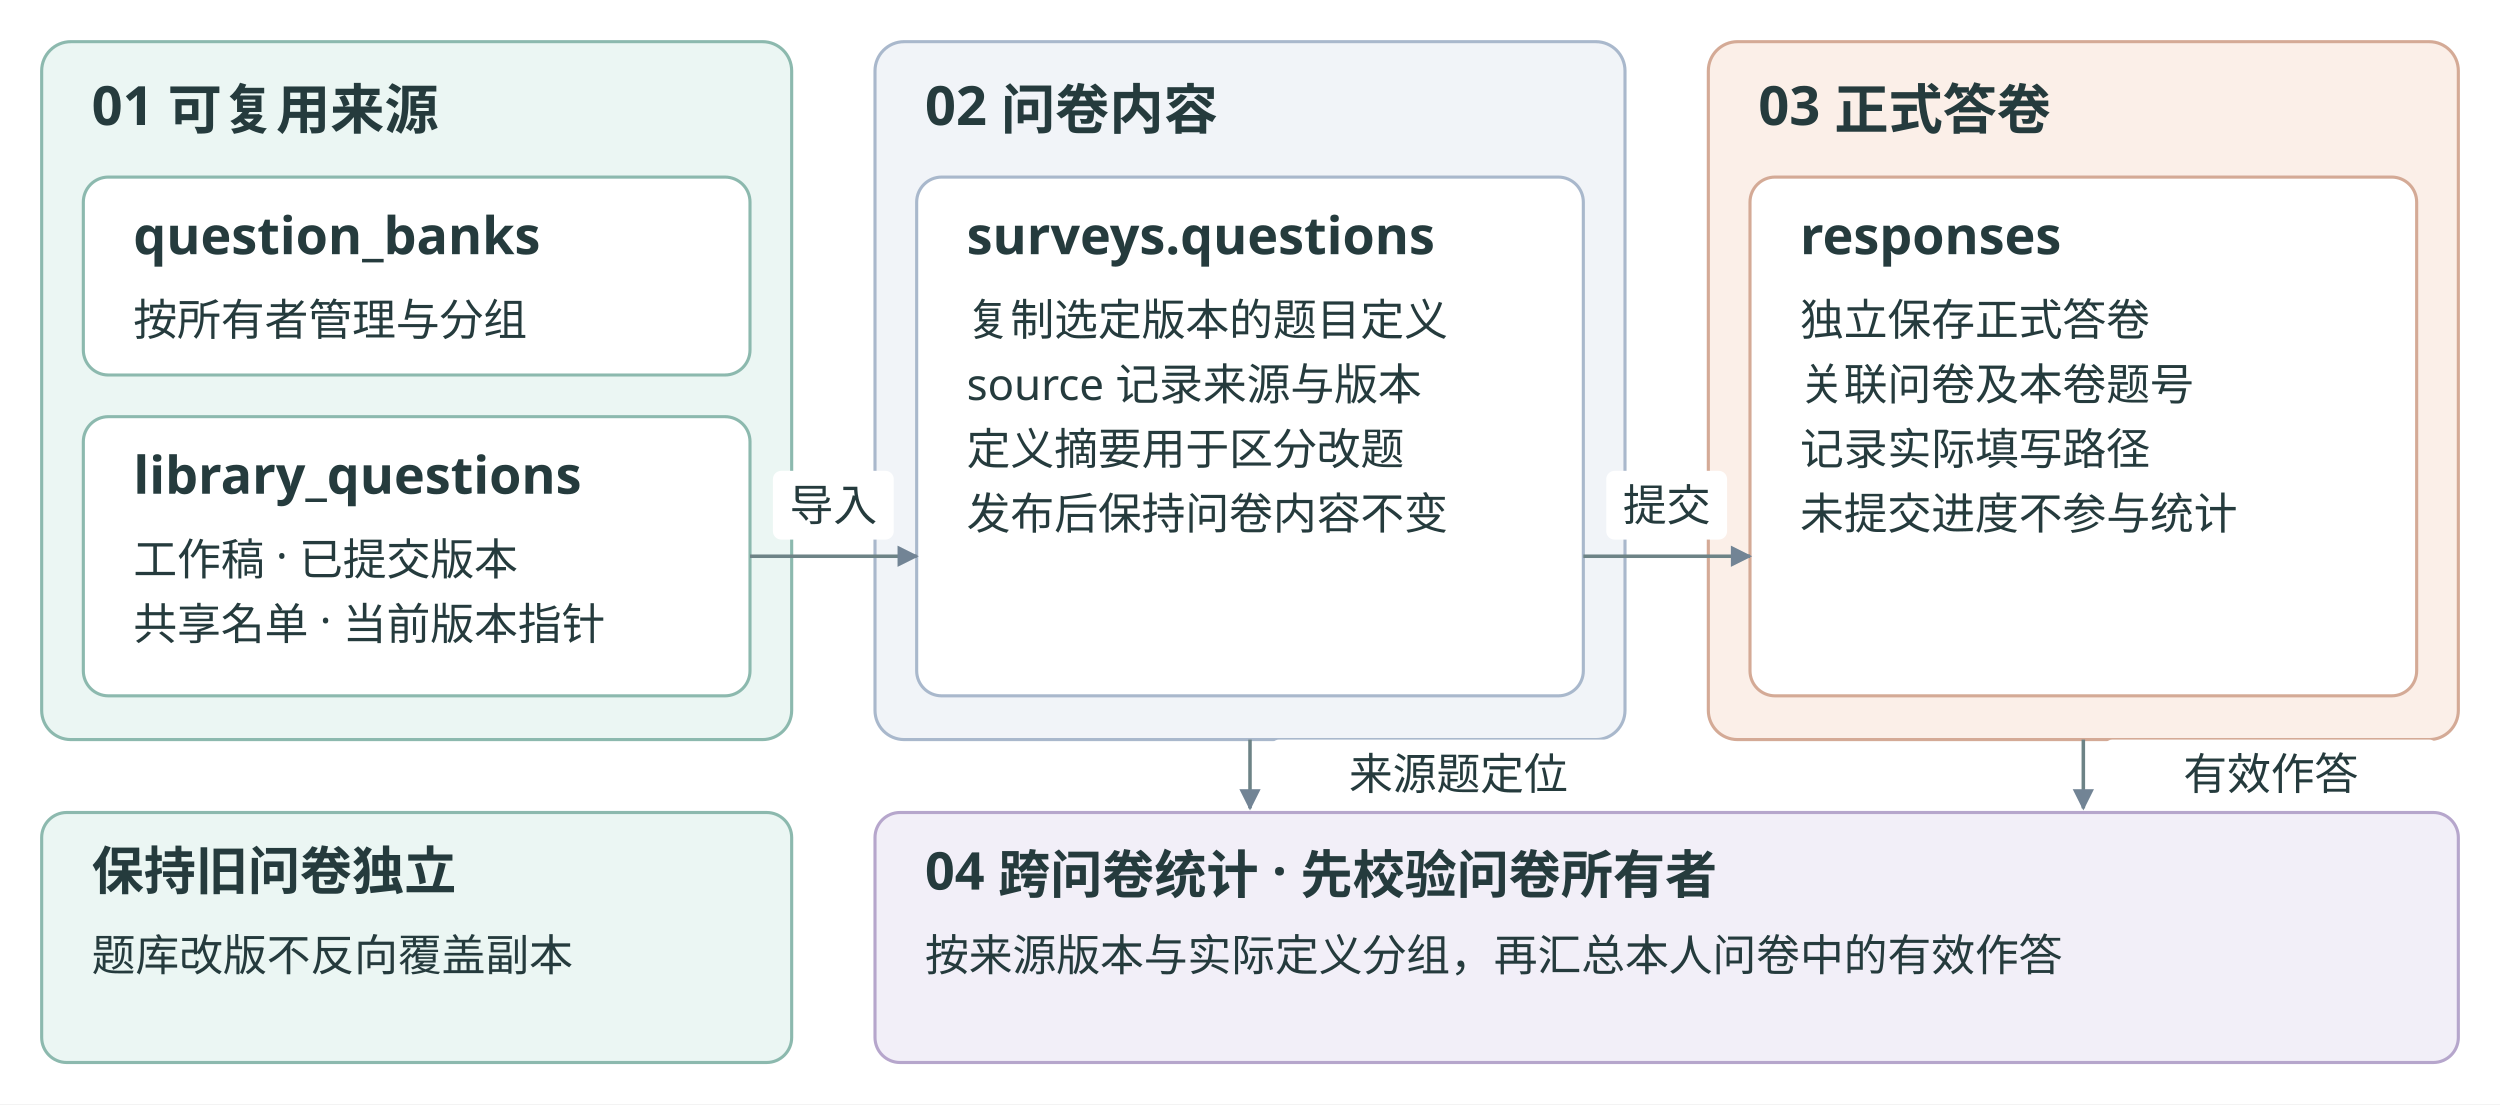
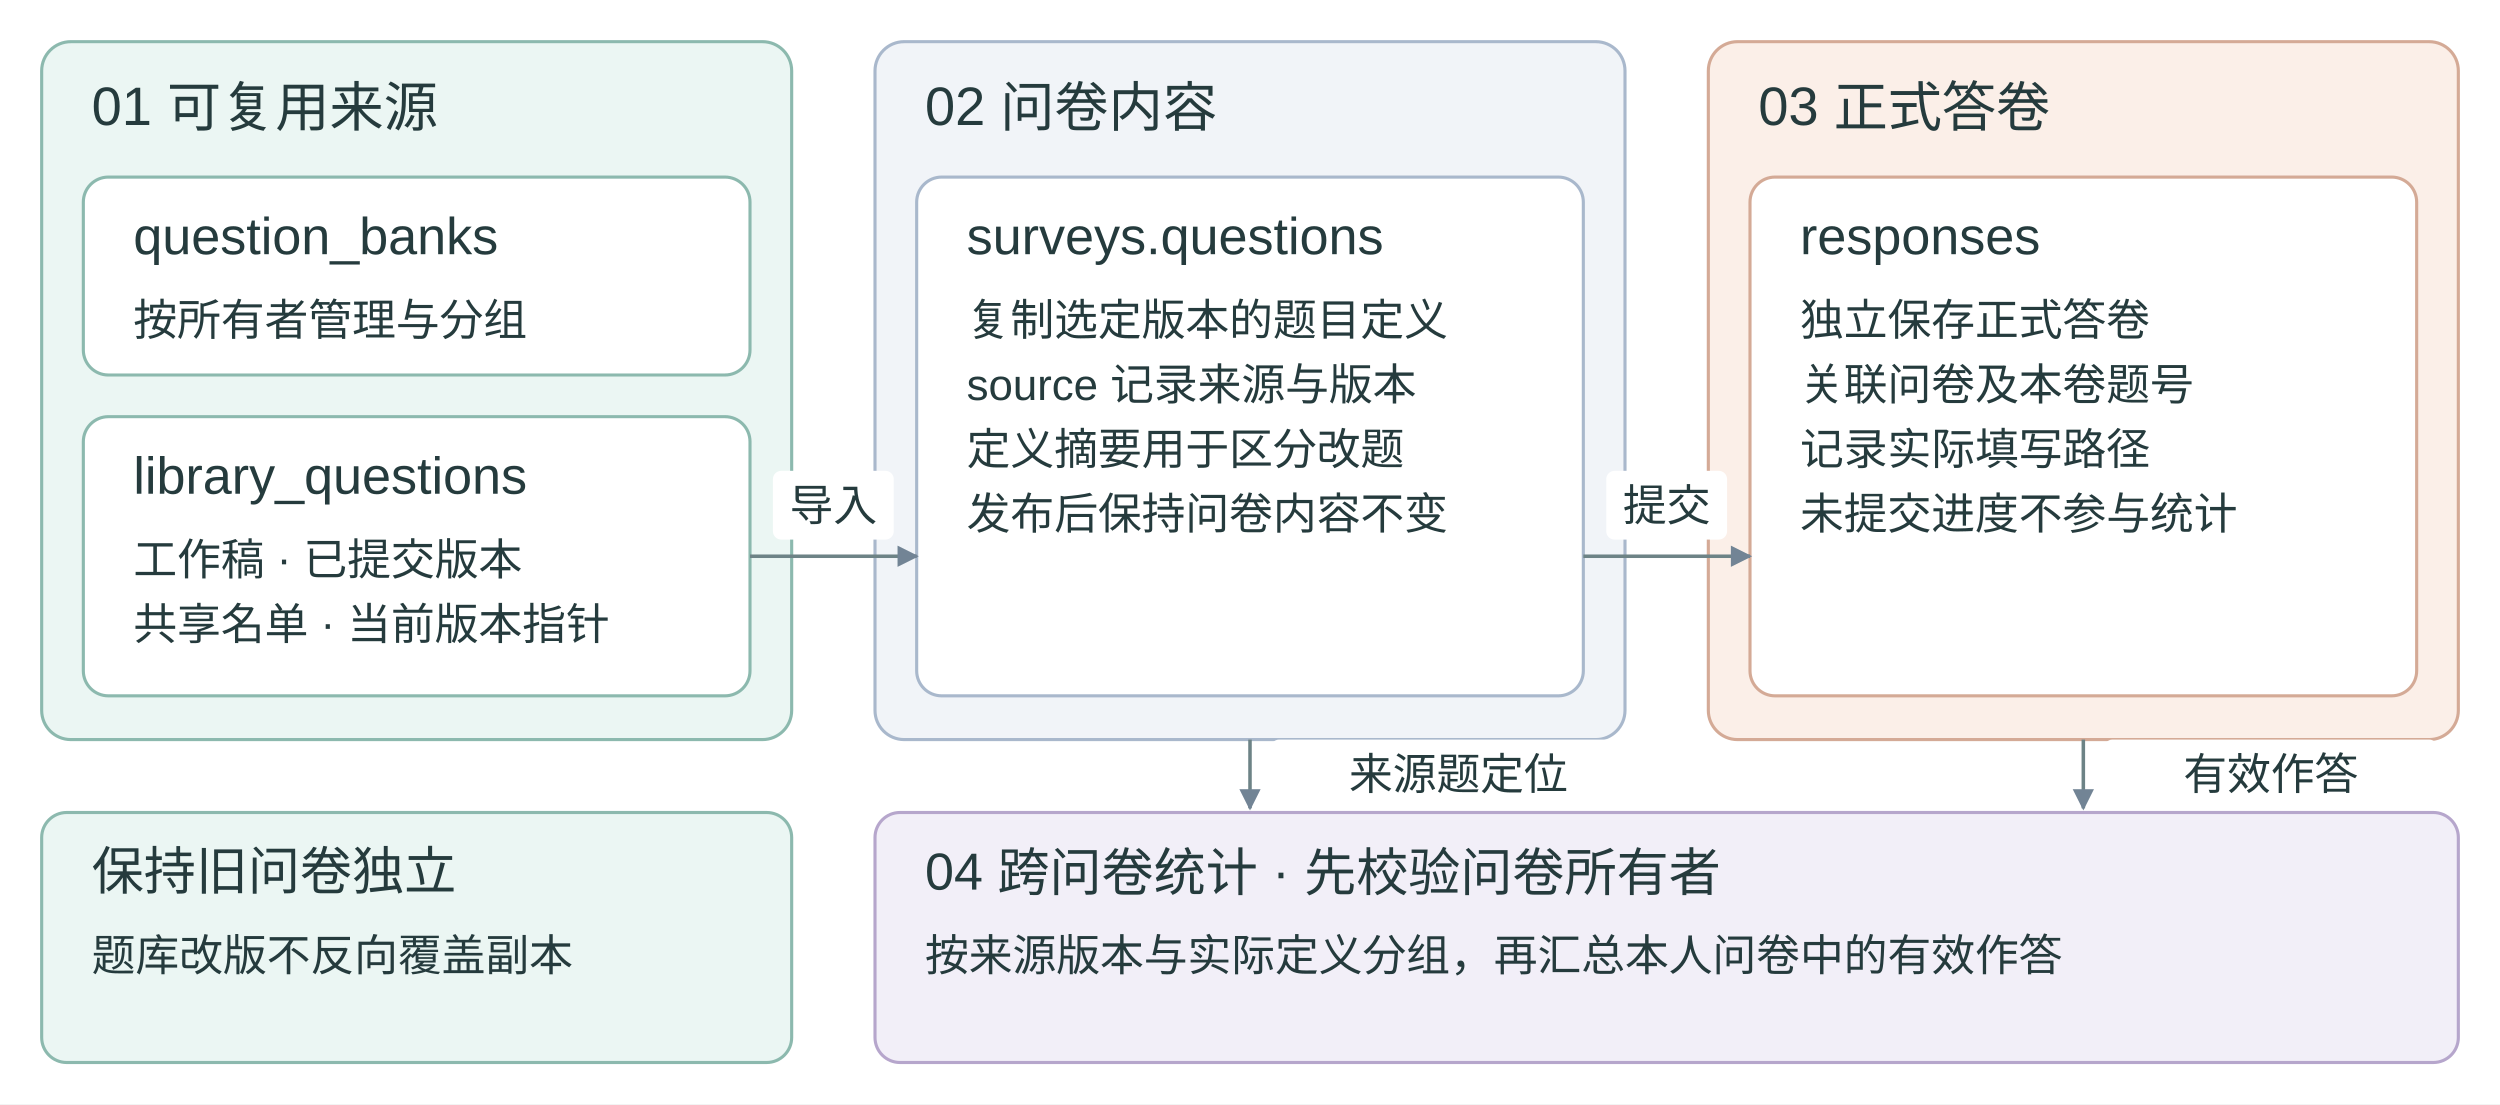
<svg xmlns="http://www.w3.org/2000/svg" width="1200" height="530" viewBox="0 0 1200 530" role="img" aria-labelledby="title">
  <defs>
    <marker id="arrow" viewBox="0 0 10 10" refX="9" refY="5" markerWidth="6" markerHeight="6" orient="auto">
      <path d="M0 0L10 5L0 10Z" fill="#728495" />
    </marker>
  </defs>
  <rect width="100%" height="100%" fill="white" />
-   <g font-family="Microsoft YaHei,SimHei,sans-serif" fill="#24364B">
+   <g font-family="Arial,Microsoft YaHei,sans-serif" fill="#24364B">
    <rect x="20" y="20" width="360" height="335" rx="14" fill="#EBF6F3" stroke="#8CB9AE" stroke-width="1.5" />
-     <text x="44" y="60" text-anchor="start" font-size="26" font-weight="600" fill="#253B3D">01  可复用来源</text>
+     <text x="44" y="60" text-anchor="start" font-size="26" font-weight="400" fill="#253B3D">01  可复用来源</text>
    <rect x="420" y="20" width="360" height="335" rx="14" fill="#F1F4F8" stroke="#A9B8CC" stroke-width="1.5" />
-     <text x="444" y="60" text-anchor="start" font-size="26" font-weight="600" fill="#253B3D">02  问卷内容</text>
+     <text x="444" y="60" text-anchor="start" font-size="26" font-weight="400" fill="#253B3D">02  问卷内容</text>
    <rect x="820" y="20" width="360" height="335" rx="14" fill="#FBEFE8" stroke="#D4AA96" stroke-width="1.5" />
-     <text x="844" y="60" text-anchor="start" font-size="26" font-weight="600" fill="#253B3D">03  正式答卷</text>
+     <text x="844" y="60" text-anchor="start" font-size="26" font-weight="400" fill="#253B3D">03  正式答卷</text>
    <rect x="40" y="85" width="320" height="95" rx="12" fill="white" stroke="#8CB9AE" stroke-width="1.5" />
-     <text x="64" y="122" text-anchor="start" font-size="25" font-weight="600" fill="#253B3D">question_banks</text>
+     <text x="64" y="122" text-anchor="start" font-size="25" font-weight="400" fill="#253B3D">question_banks</text>
    <text x="64" y="161" text-anchor="start" font-size="21" font-weight="400" fill="#253B3D">按所有者管理与分组</text>
    <rect x="40" y="200" width="320" height="134" rx="12" fill="white" stroke="#8CB9AE" stroke-width="1.5" />
-     <text x="64" y="237" text-anchor="start" font-size="25" font-weight="600" fill="#253B3D">library_questions</text>
+     <text x="64" y="237" text-anchor="start" font-size="25" font-weight="400" fill="#253B3D">library_questions</text>
    <text x="64" y="276" text-anchor="start" font-size="21" font-weight="400" fill="#253B3D">工作稿 · 已提交版本</text>
    <text x="64" y="307" text-anchor="start" font-size="21" font-weight="400" fill="#253B3D">共享名单 · 当前版本指针</text>
    <rect x="440" y="85" width="320" height="249" rx="12" fill="white" stroke="#A9B8CC" stroke-width="1.5" />
-     <text x="464" y="122" text-anchor="start" font-size="25" font-weight="600" fill="#253B3D">surveys.questions</text>
+     <text x="464" y="122" text-anchor="start" font-size="25" font-weight="400" fill="#253B3D">surveys.questions</text>
    <text x="464" y="161" text-anchor="start" font-size="21" font-weight="400" fill="#253B3D">复制选定版本的题目定义</text>
    <text x="464" y="192" text-anchor="start" font-size="21" font-weight="400" fill="#253B3D">source 记录来源与版本</text>
    <text x="464" y="223" text-anchor="start" font-size="21" font-weight="400" fill="#253B3D">定义摘要用于区分改题</text>
    <text x="464" y="254" text-anchor="start" font-size="21" font-weight="400" fill="#253B3D">发布后保持问卷内容不变</text>
    <rect x="840" y="85" width="320" height="249" rx="12" fill="white" stroke="#D4AA96" stroke-width="1.5" />
-     <text x="864" y="122" text-anchor="start" font-size="25" font-weight="600" fill="#253B3D">responses</text>
+     <text x="864" y="122" text-anchor="start" font-size="25" font-weight="400" fill="#253B3D">responses</text>
    <text x="864" y="161" text-anchor="start" font-size="21" font-weight="400" fill="#253B3D">独立保存正式答卷</text>
    <text x="864" y="192" text-anchor="start" font-size="21" font-weight="400" fill="#253B3D">关联问卷及本卷题号</text>
    <text x="864" y="223" text-anchor="start" font-size="21" font-weight="400" fill="#253B3D">记录实际填写路径</text>
    <text x="864" y="254" text-anchor="start" font-size="21" font-weight="400" fill="#253B3D">未提交进度不参与统计</text>
    <path d="M360 267H440" fill="none" stroke="#6D8386" stroke-width="1.7" marker-end="url(#arrow)" />
    <rect x="371.0" y="226" width="58" height="33" rx="4" fill="white" stroke="none" stroke-width="1.5" />
    <text x="400" y="250" text-anchor="middle" font-size="21" font-weight="400" fill="#253B3D">导入</text>
    <path d="M760 267H840" fill="none" stroke="#6D8386" stroke-width="1.7" marker-end="url(#arrow)" />
    <rect x="771.0" y="226" width="58" height="33" rx="4" fill="white" stroke="none" stroke-width="1.5" />
    <text x="800" y="250" text-anchor="middle" font-size="21" font-weight="400" fill="#253B3D">提交</text>
    <path d="M600 355V388" fill="none" stroke="#6D8386" stroke-width="1.7" marker-end="url(#arrow)" />
    <path d="M1000 355V388" fill="none" stroke="#6D8386" stroke-width="1.7" marker-end="url(#arrow)" />
    <rect x="610.0" y="355" width="180" height="33" rx="4" fill="white" stroke="none" stroke-width="1.5" />
    <text x="700" y="379" text-anchor="middle" font-size="21" font-weight="400" fill="#253B3D">来源题定位</text>
    <rect x="1010.0" y="355" width="160" height="33" rx="4" fill="white" stroke="none" stroke-width="1.5" />
    <text x="1090" y="379" text-anchor="middle" font-size="21" font-weight="400" fill="#253B3D">有效作答</text>
    <rect x="420" y="390" width="760" height="120" rx="12" fill="#F2EFF8" stroke="#B6A6CC" stroke-width="1.5" />
-     <text x="444" y="427" text-anchor="start" font-size="25" font-weight="600" fill="#253B3D">04  跨问卷统计 · 先校验问卷所有者</text>
+     <text x="444" y="427" text-anchor="start" font-size="25" font-weight="400" fill="#253B3D">04  跨问卷统计 · 先校验问卷所有者</text>
    <text x="444" y="466" text-anchor="start" font-size="21" font-weight="400" fill="#253B3D">按来源版本与实际定义分组，再汇总本人问卷中的有效作答</text>
    <rect x="20" y="390" width="360" height="120" rx="12" fill="#EBF6F3" stroke="#8CB9AE" stroke-width="1.5" />
-     <text x="44" y="427" text-anchor="start" font-size="25" font-weight="600" fill="#253B3D">保持旧问卷独立</text>
+     <text x="44" y="427" text-anchor="start" font-size="25" font-weight="400" fill="#253B3D">保持旧问卷独立</text>
    <text x="44" y="466" text-anchor="start" font-size="21" font-weight="400" fill="#253B3D">题库改版不反向覆盖副本</text>
  </g>
</svg>
